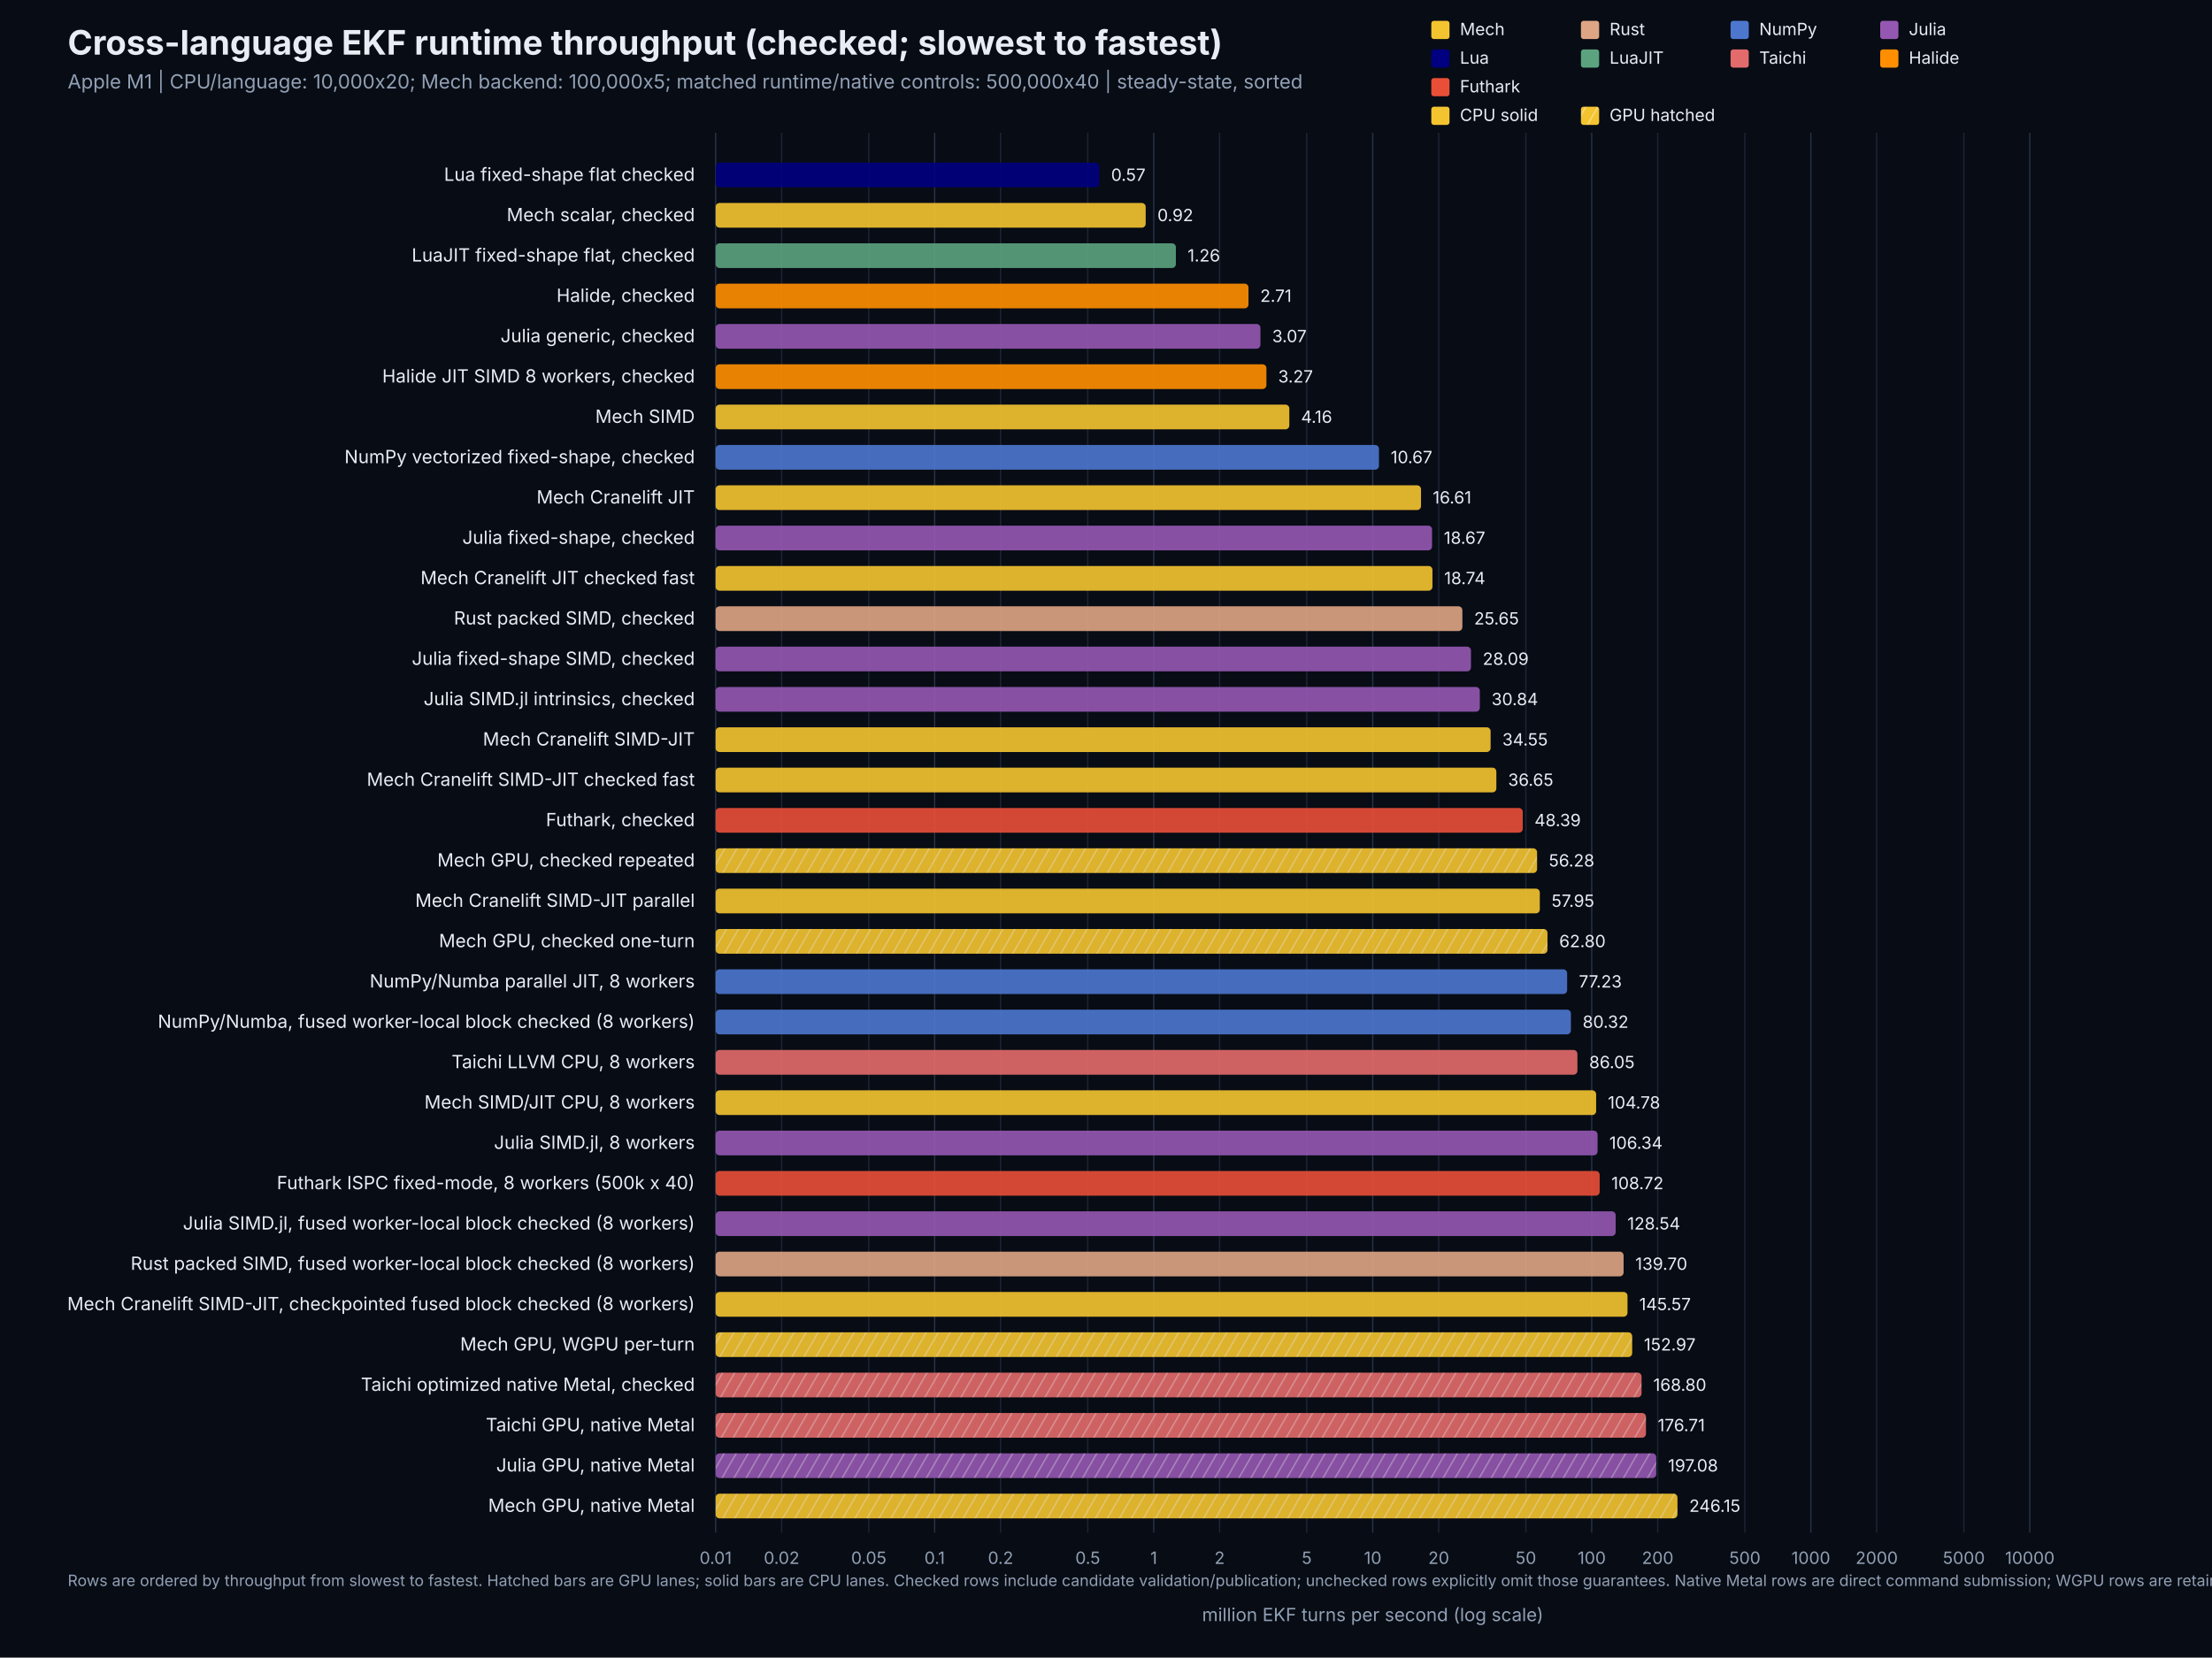
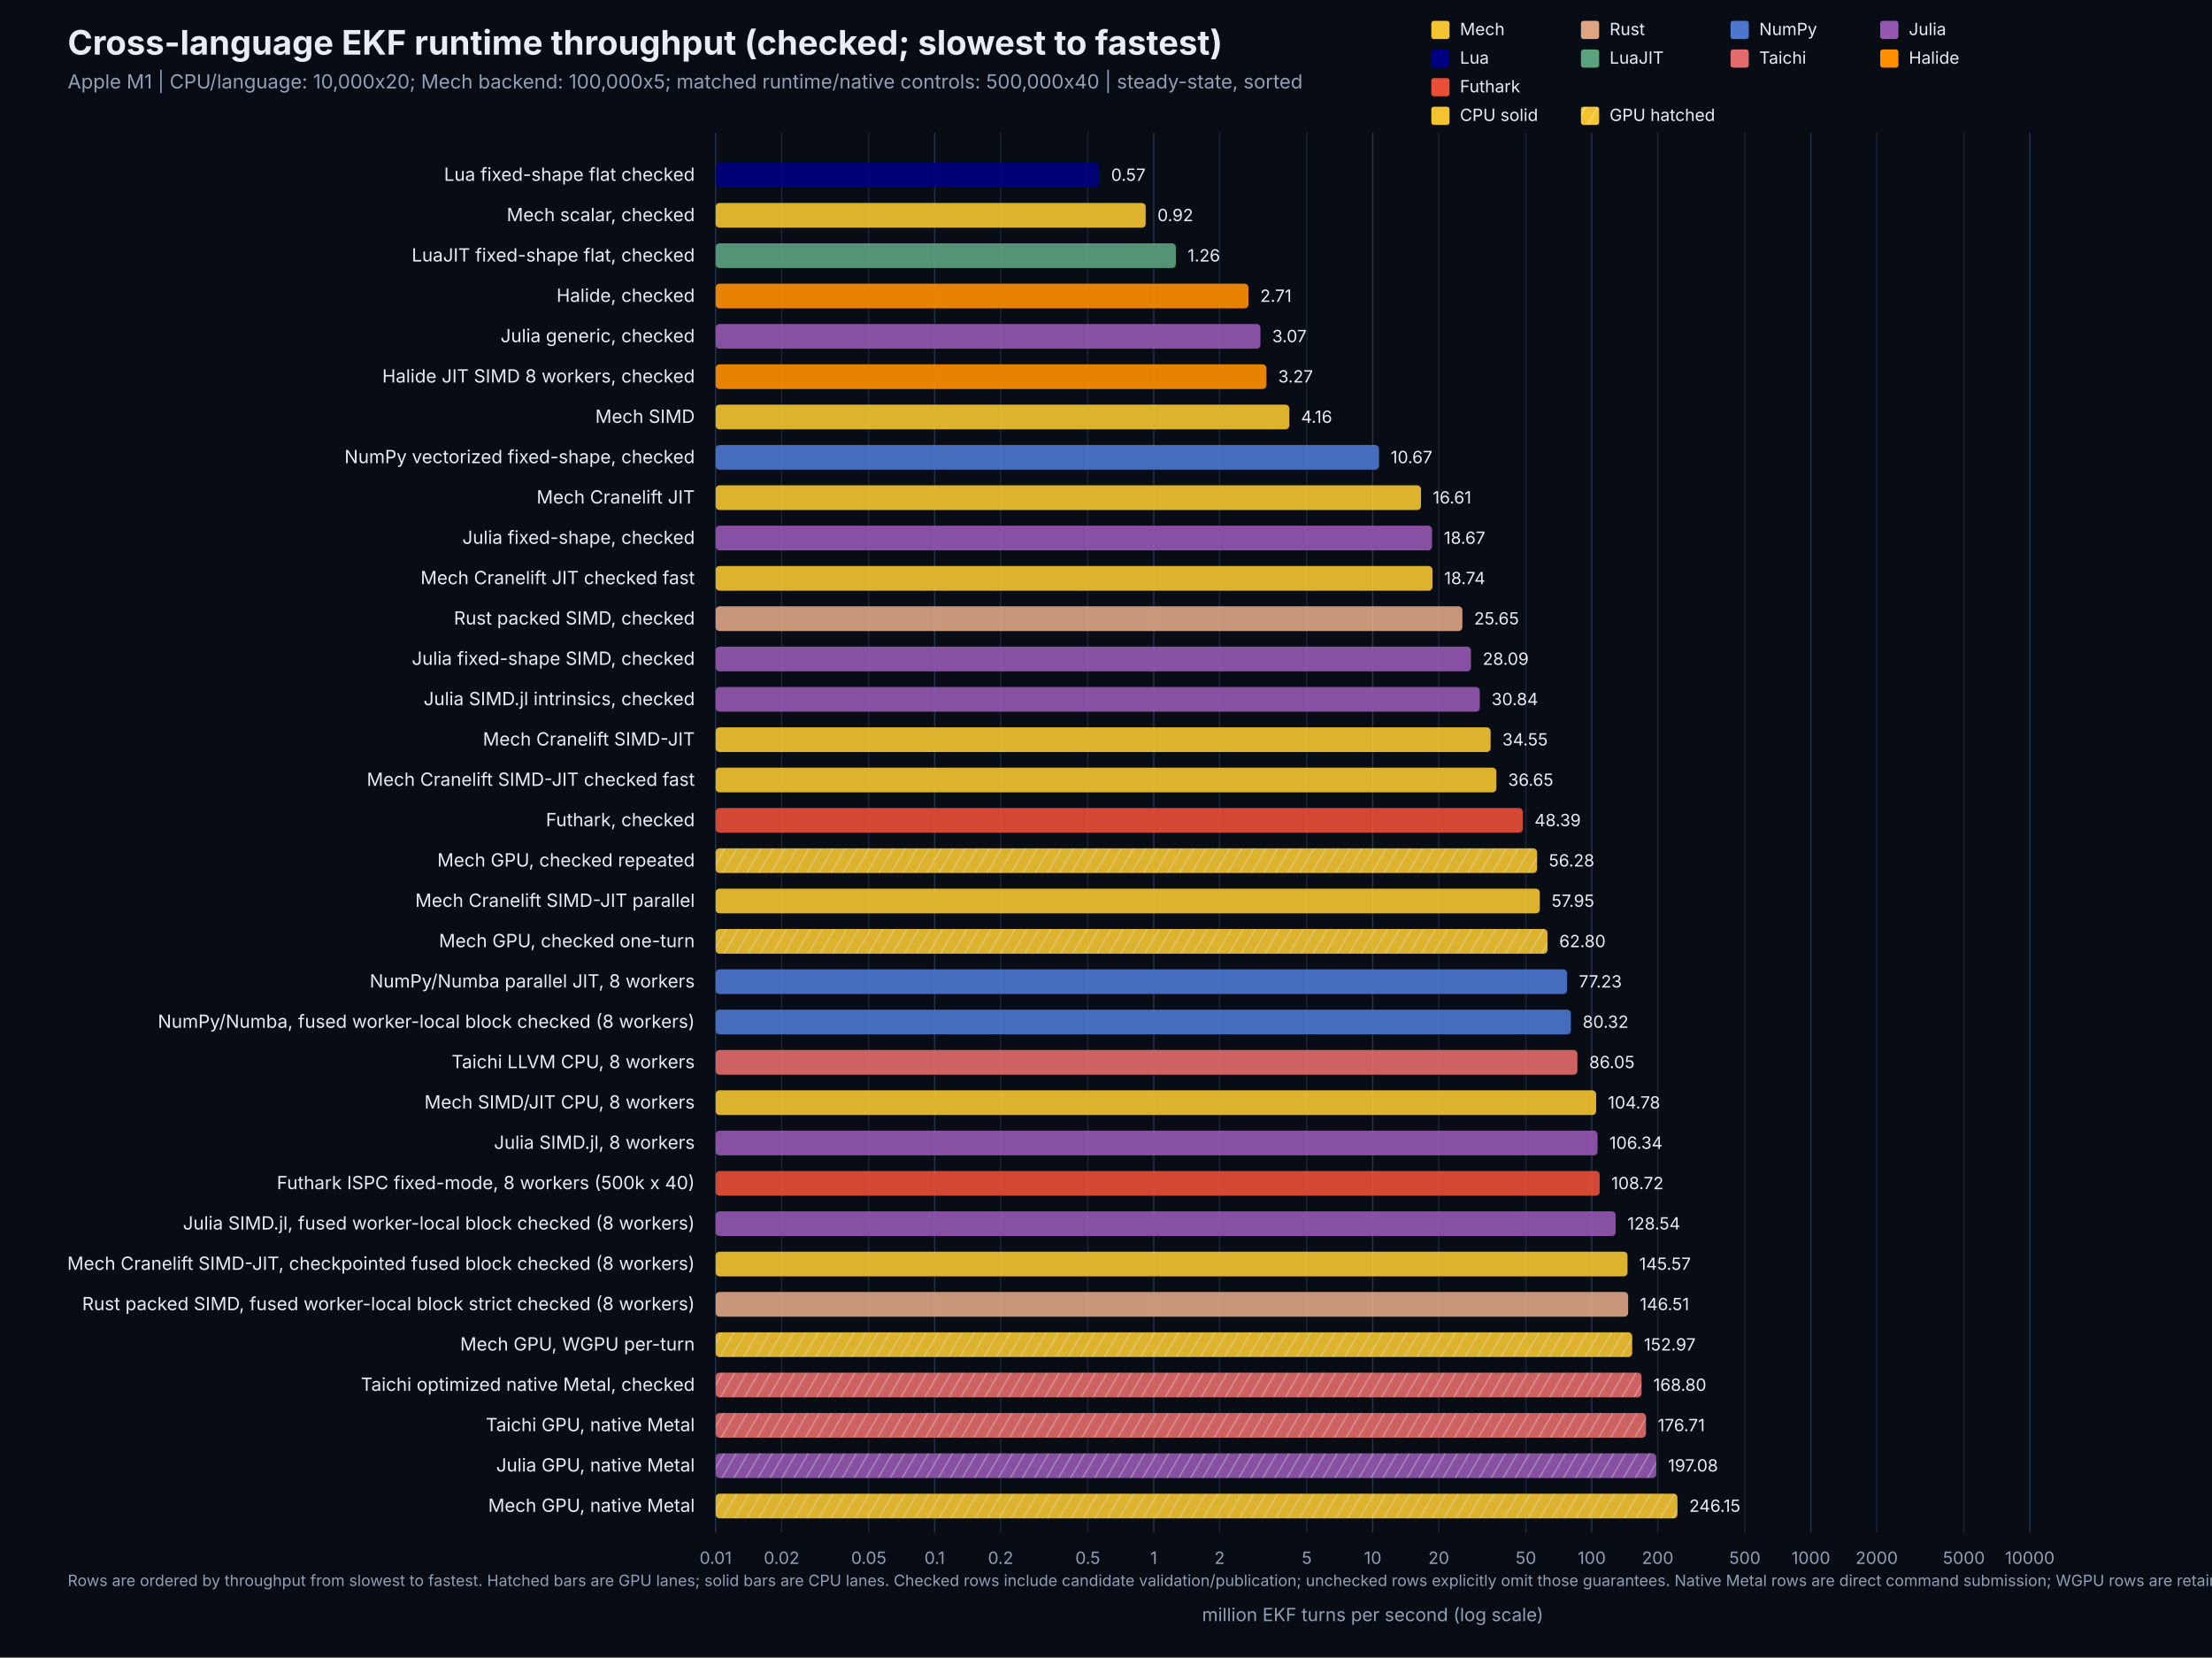
<svg xmlns="http://www.w3.org/2000/svg" width="1700" height="1274" viewBox="0 0 1700 1274">
  <rect width="100%" height="100%" fill="#080c14" />
  <defs>
    <pattern id="gpu-mech" width="8" height="8" patternUnits="userSpaceOnUse" patternTransform="rotate(30)">
      <rect width="8" height="8" fill="#f4c430" />
      <path d="M0 0V8" stroke="#ffffff" stroke-opacity="0.38" stroke-width="2" />
    </pattern>
    <pattern id="gpu-rust" width="8" height="8" patternUnits="userSpaceOnUse" patternTransform="rotate(30)">
      <rect width="8" height="8" fill="#dea584" />
      <path d="M0 0V8" stroke="#ffffff" stroke-opacity="0.38" stroke-width="2" />
    </pattern>
    <pattern id="gpu-numpy" width="8" height="8" patternUnits="userSpaceOnUse" patternTransform="rotate(30)">
      <rect width="8" height="8" fill="#4d77cf" />
      <path d="M0 0V8" stroke="#ffffff" stroke-opacity="0.38" stroke-width="2" />
    </pattern>
    <pattern id="gpu-julia" width="8" height="8" patternUnits="userSpaceOnUse" patternTransform="rotate(30)">
      <rect width="8" height="8" fill="#9558b2" />
      <path d="M0 0V8" stroke="#ffffff" stroke-opacity="0.38" stroke-width="2" />
    </pattern>
    <pattern id="gpu-lua" width="8" height="8" patternUnits="userSpaceOnUse" patternTransform="rotate(30)">
      <rect width="8" height="8" fill="#000080" />
      <path d="M0 0V8" stroke="#ffffff" stroke-opacity="0.38" stroke-width="2" />
    </pattern>
    <pattern id="gpu-luajit" width="8" height="8" patternUnits="userSpaceOnUse" patternTransform="rotate(30)">
      <rect width="8" height="8" fill="#5ba37f" />
      <path d="M0 0V8" stroke="#ffffff" stroke-opacity="0.38" stroke-width="2" />
    </pattern>
    <pattern id="gpu-taichi" width="8" height="8" patternUnits="userSpaceOnUse" patternTransform="rotate(30)">
      <rect width="8" height="8" fill="#e36b6b" />
      <path d="M0 0V8" stroke="#ffffff" stroke-opacity="0.38" stroke-width="2" />
    </pattern>
    <pattern id="gpu-halide" width="8" height="8" patternUnits="userSpaceOnUse" patternTransform="rotate(30)">
      <rect width="8" height="8" fill="#ff8f00" />
      <path d="M0 0V8" stroke="#ffffff" stroke-opacity="0.38" stroke-width="2" />
    </pattern>
    <pattern id="gpu-futhark" width="8" height="8" patternUnits="userSpaceOnUse" patternTransform="rotate(30)">
      <rect width="8" height="8" fill="#e94f37" />
      <path d="M0 0V8" stroke="#ffffff" stroke-opacity="0.38" stroke-width="2" />
    </pattern>
  </defs>
  <style>text{font-family:-apple-system,BlinkMacSystemFont,"Segoe UI",sans-serif;fill:#e8edf5} .muted{fill:#91a0b5} .grid{stroke:#263246;stroke-width:1} .minor-grid{stroke:#1b2536;stroke-width:1} .axis{fill:#91a0b5;font-size:13px} .label{font-size:14px} .value{font-size:13px;font-variant-numeric:tabular-nums}</style>
  <text x="52" y="42" font-size="26" font-weight="700">Cross-language EKF runtime throughput (checked; slowest to fastest)</text>
  <text x="52" y="68" class="muted" font-size="15">Apple M1 | CPU/language: 10,000x20; Mech backend: 100,000x5; matched runtime/native controls: 500,000x40 | steady-state, sorted</text>
  <line x1="550.0" y1="102" x2="550.0" y2="1178" class="grid" />
  <text x="550.0" y="1202" text-anchor="middle" class="axis">0.01</text>
  <line x1="600.7" y1="102" x2="600.7" y2="1178" class="minor-grid" />
  <text x="600.7" y="1202" text-anchor="middle" class="axis">0.02</text>
  <line x1="667.7" y1="102" x2="667.7" y2="1178" class="minor-grid" />
  <text x="667.7" y="1202" text-anchor="middle" class="axis">0.05</text>
  <line x1="718.3" y1="102" x2="718.3" y2="1178" class="grid" />
  <text x="718.3" y="1202" text-anchor="middle" class="axis">0.1</text>
  <line x1="769.0" y1="102" x2="769.0" y2="1178" class="minor-grid" />
  <text x="769.0" y="1202" text-anchor="middle" class="axis">0.2</text>
  <line x1="836.0" y1="102" x2="836.0" y2="1178" class="minor-grid" />
  <text x="836.0" y="1202" text-anchor="middle" class="axis">0.5</text>
  <line x1="886.7" y1="102" x2="886.7" y2="1178" class="grid" />
  <text x="886.7" y="1202" text-anchor="middle" class="axis">1</text>
  <line x1="937.3" y1="102" x2="937.3" y2="1178" class="minor-grid" />
  <text x="937.3" y="1202" text-anchor="middle" class="axis">2</text>
  <line x1="1004.3" y1="102" x2="1004.3" y2="1178" class="minor-grid" />
  <text x="1004.3" y="1202" text-anchor="middle" class="axis">5</text>
  <line x1="1055.0" y1="102" x2="1055.0" y2="1178" class="grid" />
  <text x="1055.0" y="1202" text-anchor="middle" class="axis">10</text>
  <line x1="1105.7" y1="102" x2="1105.7" y2="1178" class="minor-grid" />
  <text x="1105.7" y="1202" text-anchor="middle" class="axis">20</text>
  <line x1="1172.7" y1="102" x2="1172.7" y2="1178" class="minor-grid" />
  <text x="1172.7" y="1202" text-anchor="middle" class="axis">50</text>
  <line x1="1223.3" y1="102" x2="1223.3" y2="1178" class="grid" />
  <text x="1223.3" y="1202" text-anchor="middle" class="axis">100</text>
  <line x1="1274.0" y1="102" x2="1274.0" y2="1178" class="minor-grid" />
  <text x="1274.0" y="1202" text-anchor="middle" class="axis">200</text>
  <line x1="1341.0" y1="102" x2="1341.0" y2="1178" class="minor-grid" />
  <text x="1341.0" y="1202" text-anchor="middle" class="axis">500</text>
  <line x1="1391.7" y1="102" x2="1391.7" y2="1178" class="grid" />
  <text x="1391.7" y="1202" text-anchor="middle" class="axis">1000</text>
  <line x1="1442.3" y1="102" x2="1442.3" y2="1178" class="minor-grid" />
  <text x="1442.3" y="1202" text-anchor="middle" class="axis">2000</text>
  <line x1="1509.3" y1="102" x2="1509.3" y2="1178" class="minor-grid" />
  <text x="1509.3" y="1202" text-anchor="middle" class="axis">5000</text>
  <line x1="1560.0" y1="102" x2="1560.0" y2="1178" class="grid" />
  <text x="1560.0" y="1202" text-anchor="middle" class="axis">10000</text>
  <text x="1055.0" y="1246" text-anchor="middle" class="muted" font-size="14">million EKF turns per second (log scale)</text>
  <rect x="1100" y="16" width="14" height="14" rx="2" fill="#f4c430" />
  <text x="1122" y="27" font-size="13">Mech</text>
  <rect x="1215" y="16" width="14" height="14" rx="2" fill="#dea584" />
  <text x="1237" y="27" font-size="13">Rust</text>
  <rect x="1330" y="16" width="14" height="14" rx="2" fill="#4d77cf" />
  <text x="1352" y="27" font-size="13">NumPy</text>
  <rect x="1445" y="16" width="14" height="14" rx="2" fill="#9558b2" />
  <text x="1467" y="27" font-size="13">Julia</text>
  <rect x="1100" y="38" width="14" height="14" rx="2" fill="#000080" />
  <text x="1122" y="49" font-size="13">Lua</text>
  <rect x="1215" y="38" width="14" height="14" rx="2" fill="#5ba37f" />
  <text x="1237" y="49" font-size="13">LuaJIT</text>
  <rect x="1330" y="38" width="14" height="14" rx="2" fill="#e36b6b" />
  <text x="1352" y="49" font-size="13">Taichi</text>
  <rect x="1445" y="38" width="14" height="14" rx="2" fill="#ff8f00" />
  <text x="1467" y="49" font-size="13">Halide</text>
  <rect x="1100" y="60" width="14" height="14" rx="2" fill="#e94f37" />
  <text x="1122" y="71" font-size="13">Futhark</text>
  <rect x="1100" y="82" width="14" height="14" rx="2" fill="#f4c430" />
  <text x="1122" y="93" font-size="13">CPU solid</text>
  <rect x="1215" y="82" width="14" height="14" rx="2" fill="url(#gpu-mech)" />
  <text x="1237" y="93" font-size="13">GPU hatched</text>
  <text x="534" y="139" text-anchor="end" class="label">Lua fixed-shape flat checked</text>
  <rect x="550" y="125" width="294.9" height="19" rx="3" fill="#000080" opacity="0.9" />
  <text x="853.9" y="139" class="value">0.57</text>
  <text x="534" y="170" text-anchor="end" class="label">Mech scalar, checked</text>
  <rect x="550" y="156" width="330.5" height="19" rx="3" fill="#f4c430" opacity="0.9" />
  <text x="889.5" y="170" class="value">0.92</text>
  <text x="534" y="201" text-anchor="end" class="label">LuaJIT fixed-shape flat, checked</text>
  <rect x="550" y="187" width="353.7" height="19" rx="3" fill="#5ba37f" opacity="0.9" />
  <text x="912.7" y="201" class="value">1.26</text>
  <text x="534" y="232" text-anchor="end" class="label">Halide, checked</text>
  <rect x="550" y="218" width="409.5" height="19" rx="3" fill="#ff8f00" opacity="0.9" />
  <text x="968.5" y="232" class="value">2.71</text>
  <text x="534" y="263" text-anchor="end" class="label">Julia generic, checked</text>
  <rect x="550" y="249" width="418.7" height="19" rx="3" fill="#9558b2" opacity="0.9" />
  <text x="977.7" y="263" class="value">3.07</text>
  <text x="534" y="294" text-anchor="end" class="label">Halide JIT SIMD 8 workers, checked</text>
  <rect x="550" y="280" width="423.3" height="19" rx="3" fill="#ff8f00" opacity="0.9" />
  <text x="982.3" y="294" class="value">3.27</text>
  <text x="534" y="325" text-anchor="end" class="label">Mech SIMD</text>
  <rect x="550" y="311" width="440.9" height="19" rx="3" fill="#f4c430" opacity="0.9" />
  <text x="999.9" y="325" class="value">4.16</text>
  <text x="534" y="356" text-anchor="end" class="label">NumPy vectorized fixed-shape, checked</text>
  <rect x="550" y="342" width="509.8" height="19" rx="3" fill="#4d77cf" opacity="0.9" />
  <text x="1068.8" y="356" class="value">10.67</text>
  <text x="534" y="387" text-anchor="end" class="label">Mech Cranelift JIT</text>
  <rect x="550" y="373" width="542.1" height="19" rx="3" fill="#f4c430" opacity="0.9" />
  <text x="1101.1" y="387" class="value">16.61</text>
  <text x="534" y="418" text-anchor="end" class="label">Julia fixed-shape, checked</text>
  <rect x="550" y="404" width="550.6" height="19" rx="3" fill="#9558b2" opacity="0.9" />
  <text x="1109.6" y="418" class="value">18.67</text>
  <text x="534" y="449" text-anchor="end" class="label">Mech Cranelift JIT checked fast</text>
  <rect x="550" y="435" width="550.9" height="19" rx="3" fill="#f4c430" opacity="0.9" />
  <text x="1109.9" y="449" class="value">18.74</text>
  <text x="534" y="480" text-anchor="end" class="label">Rust packed SIMD, checked</text>
  <rect x="550" y="466" width="573.9" height="19" rx="3" fill="#dea584" opacity="0.9" />
  <text x="1132.9" y="480" class="value">25.65</text>
  <text x="534" y="511" text-anchor="end" class="label">Julia fixed-shape SIMD, checked</text>
  <rect x="550" y="497" width="580.5" height="19" rx="3" fill="#9558b2" opacity="0.9" />
  <text x="1139.5" y="511" class="value">28.09</text>
  <text x="534" y="542" text-anchor="end" class="label">Julia SIMD.jl intrinsics, checked</text>
  <rect x="550" y="528" width="587.3" height="19" rx="3" fill="#9558b2" opacity="0.9" />
  <text x="1146.3" y="542" class="value">30.84</text>
  <text x="534" y="573" text-anchor="end" class="label">Mech Cranelift SIMD-JIT</text>
  <rect x="550" y="559" width="595.6" height="19" rx="3" fill="#f4c430" opacity="0.9" />
  <text x="1154.6" y="573" class="value">34.55</text>
  <text x="534" y="604" text-anchor="end" class="label">Mech Cranelift SIMD-JIT checked fast</text>
  <rect x="550" y="590" width="600.0" height="19" rx="3" fill="#f4c430" opacity="0.9" />
  <text x="1159.0" y="604" class="value">36.65</text>
  <text x="534" y="635" text-anchor="end" class="label">Futhark, checked</text>
  <rect x="550" y="621" width="620.3" height="19" rx="3" fill="#e94f37" opacity="0.9" />
  <text x="1179.3" y="635" class="value">48.39</text>
  <text x="534" y="666" text-anchor="end" class="label">Mech GPU, checked repeated</text>
  <rect x="550" y="652" width="631.3" height="19" rx="3" fill="url(#gpu-mech)" opacity="0.9" />
  <text x="1190.3" y="666" class="value">56.28</text>
  <text x="534" y="697" text-anchor="end" class="label">Mech Cranelift SIMD-JIT parallel</text>
  <rect x="550" y="683" width="633.4" height="19" rx="3" fill="#f4c430" opacity="0.9" />
  <text x="1192.4" y="697" class="value">57.95</text>
  <text x="534" y="728" text-anchor="end" class="label">Mech GPU, checked one-turn</text>
  <rect x="550" y="714" width="639.3" height="19" rx="3" fill="url(#gpu-mech)" opacity="0.9" />
  <text x="1198.3" y="728" class="value">62.80</text>
  <text x="534" y="759" text-anchor="end" class="label">NumPy/Numba parallel JIT, 8 workers</text>
  <rect x="550" y="745" width="654.4" height="19" rx="3" fill="#4d77cf" opacity="0.9" />
  <text x="1213.4" y="759" class="value">77.23</text>
  <text x="534" y="790" text-anchor="end" class="label">NumPy/Numba, fused worker-local block checked (8 workers)</text>
  <rect x="550" y="776" width="657.3" height="19" rx="3" fill="#4d77cf" opacity="0.9" />
  <text x="1216.3" y="790" class="value">80.32</text>
  <text x="534" y="821" text-anchor="end" class="label">Taichi LLVM CPU, 8 workers</text>
  <rect x="550" y="807" width="662.3" height="19" rx="3" fill="#e36b6b" opacity="0.9" />
  <text x="1221.3" y="821" class="value">86.05</text>
  <text x="534" y="852" text-anchor="end" class="label">Mech SIMD/JIT CPU, 8 workers</text>
  <rect x="550" y="838" width="676.7" height="19" rx="3" fill="#f4c430" opacity="0.9" />
  <text x="1235.7" y="852" class="value">104.78</text>
  <text x="534" y="883" text-anchor="end" class="label">Julia SIMD.jl, 8 workers</text>
  <rect x="550" y="869" width="677.8" height="19" rx="3" fill="#9558b2" opacity="0.9" />
  <text x="1236.8" y="883" class="value">106.34</text>
  <text x="534" y="914" text-anchor="end" class="label">Futhark ISPC fixed-mode, 8 workers (500k x 40)</text>
  <rect x="550" y="900" width="679.4" height="19" rx="3" fill="#e94f37" opacity="0.9" />
  <text x="1238.4" y="914" class="value">108.72</text>
  <text x="534" y="945" text-anchor="end" class="label">Julia SIMD.jl, fused worker-local block checked (8 workers)</text>
  <rect x="550" y="931" width="691.7" height="19" rx="3" fill="#9558b2" opacity="0.9" />
  <text x="1250.7" y="945" class="value">128.54</text>
-   <text x="534" y="976" text-anchor="end" class="label">Rust packed SIMD, fused worker-local block checked (8 workers)</text>
-   <rect x="550" y="962" width="697.8" height="19" rx="3" fill="#dea584" opacity="0.9" />
-   <text x="1256.8" y="976" class="value">139.70</text>
-   <text x="534" y="1007" text-anchor="end" class="label">Mech Cranelift SIMD-JIT, checkpointed fused block checked (8 workers)</text>
-   <rect x="550" y="993" width="700.8" height="19" rx="3" fill="#f4c430" opacity="0.9" />
-   <text x="1259.8" y="1007" class="value">145.57</text>
+   <text x="534" y="976" text-anchor="end" class="label">Mech Cranelift SIMD-JIT, checkpointed fused block checked (8 workers)</text>
+   <rect x="550" y="962" width="700.8" height="19" rx="3" fill="#f4c430" opacity="0.9" />
+   <text x="1259.8" y="976" class="value">145.57</text>
+   <text x="534" y="1007" text-anchor="end" class="label">Rust packed SIMD, fused worker-local block strict checked (8 workers)</text>
+   <rect x="550" y="993" width="701.3" height="19" rx="3" fill="#dea584" opacity="0.9" />
+   <text x="1260.3" y="1007" class="value">146.51</text>
  <text x="534" y="1038" text-anchor="end" class="label">Mech GPU, WGPU per-turn</text>
  <rect x="550" y="1024" width="704.4" height="19" rx="3" fill="url(#gpu-mech)" opacity="0.9" />
  <text x="1263.4" y="1038" class="value">152.97</text>
  <text x="534" y="1069" text-anchor="end" class="label">Taichi optimized native Metal, checked</text>
  <rect x="550" y="1055" width="711.6" height="19" rx="3" fill="url(#gpu-taichi)" opacity="0.9" />
  <text x="1270.6" y="1069" class="value">168.80</text>
  <text x="534" y="1100" text-anchor="end" class="label">Taichi GPU, native Metal</text>
  <rect x="550" y="1086" width="715.0" height="19" rx="3" fill="url(#gpu-taichi)" opacity="0.9" />
  <text x="1274.0" y="1100" class="value">176.71</text>
  <text x="534" y="1131" text-anchor="end" class="label">Julia GPU, native Metal</text>
  <rect x="550" y="1117" width="722.9" height="19" rx="3" fill="url(#gpu-julia)" opacity="0.9" />
  <text x="1281.9" y="1131" class="value">197.08</text>
  <text x="534" y="1162" text-anchor="end" class="label">Mech GPU, native Metal</text>
  <rect x="550" y="1148" width="739.2" height="19" rx="3" fill="url(#gpu-mech)" opacity="0.9" />
  <text x="1298.2" y="1162" class="value">246.15</text>
  <text x="52" y="1219" class="muted" font-size="12">Rows are ordered by throughput from slowest to fastest. Hatched bars are GPU lanes; solid bars are CPU lanes. Checked rows include candidate validation/publication; unchecked rows explicitly omit those guarantees. Native Metal rows are direct command submission; WGPU rows are retained as a portable transport control. Compilation, allocation, warmup, and final readback are excluded from the timed region.</text>
</svg>
